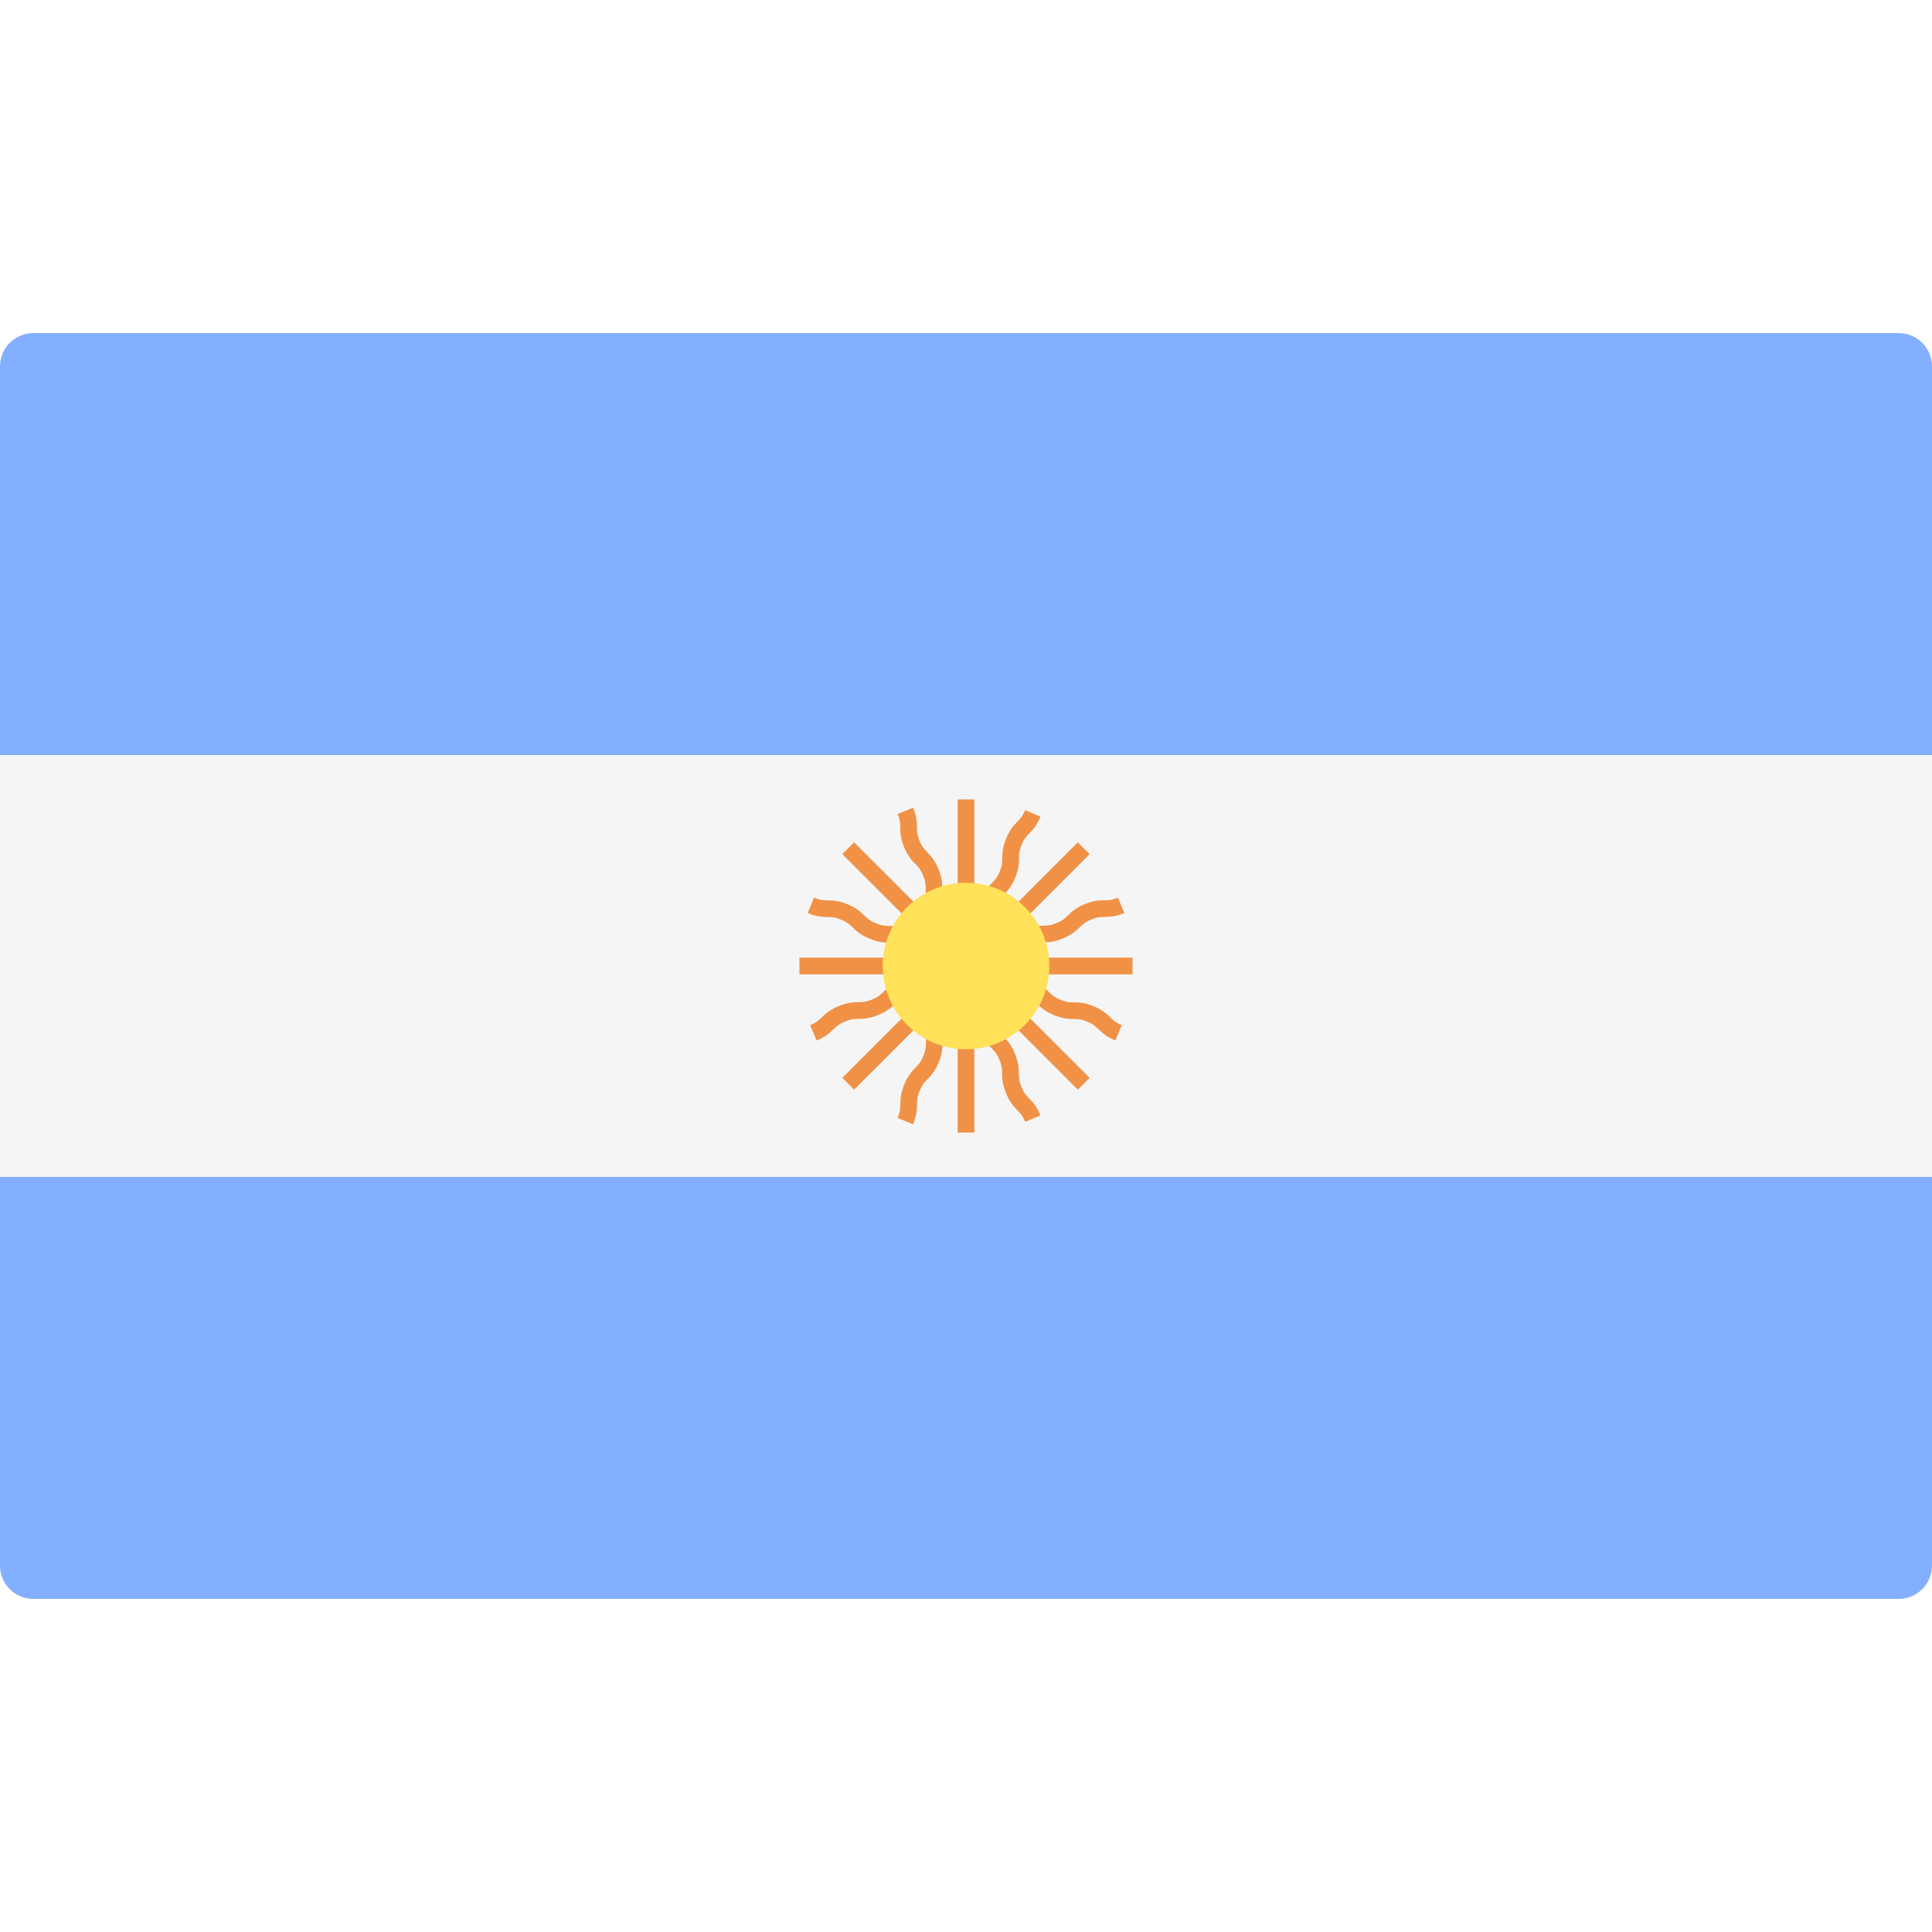
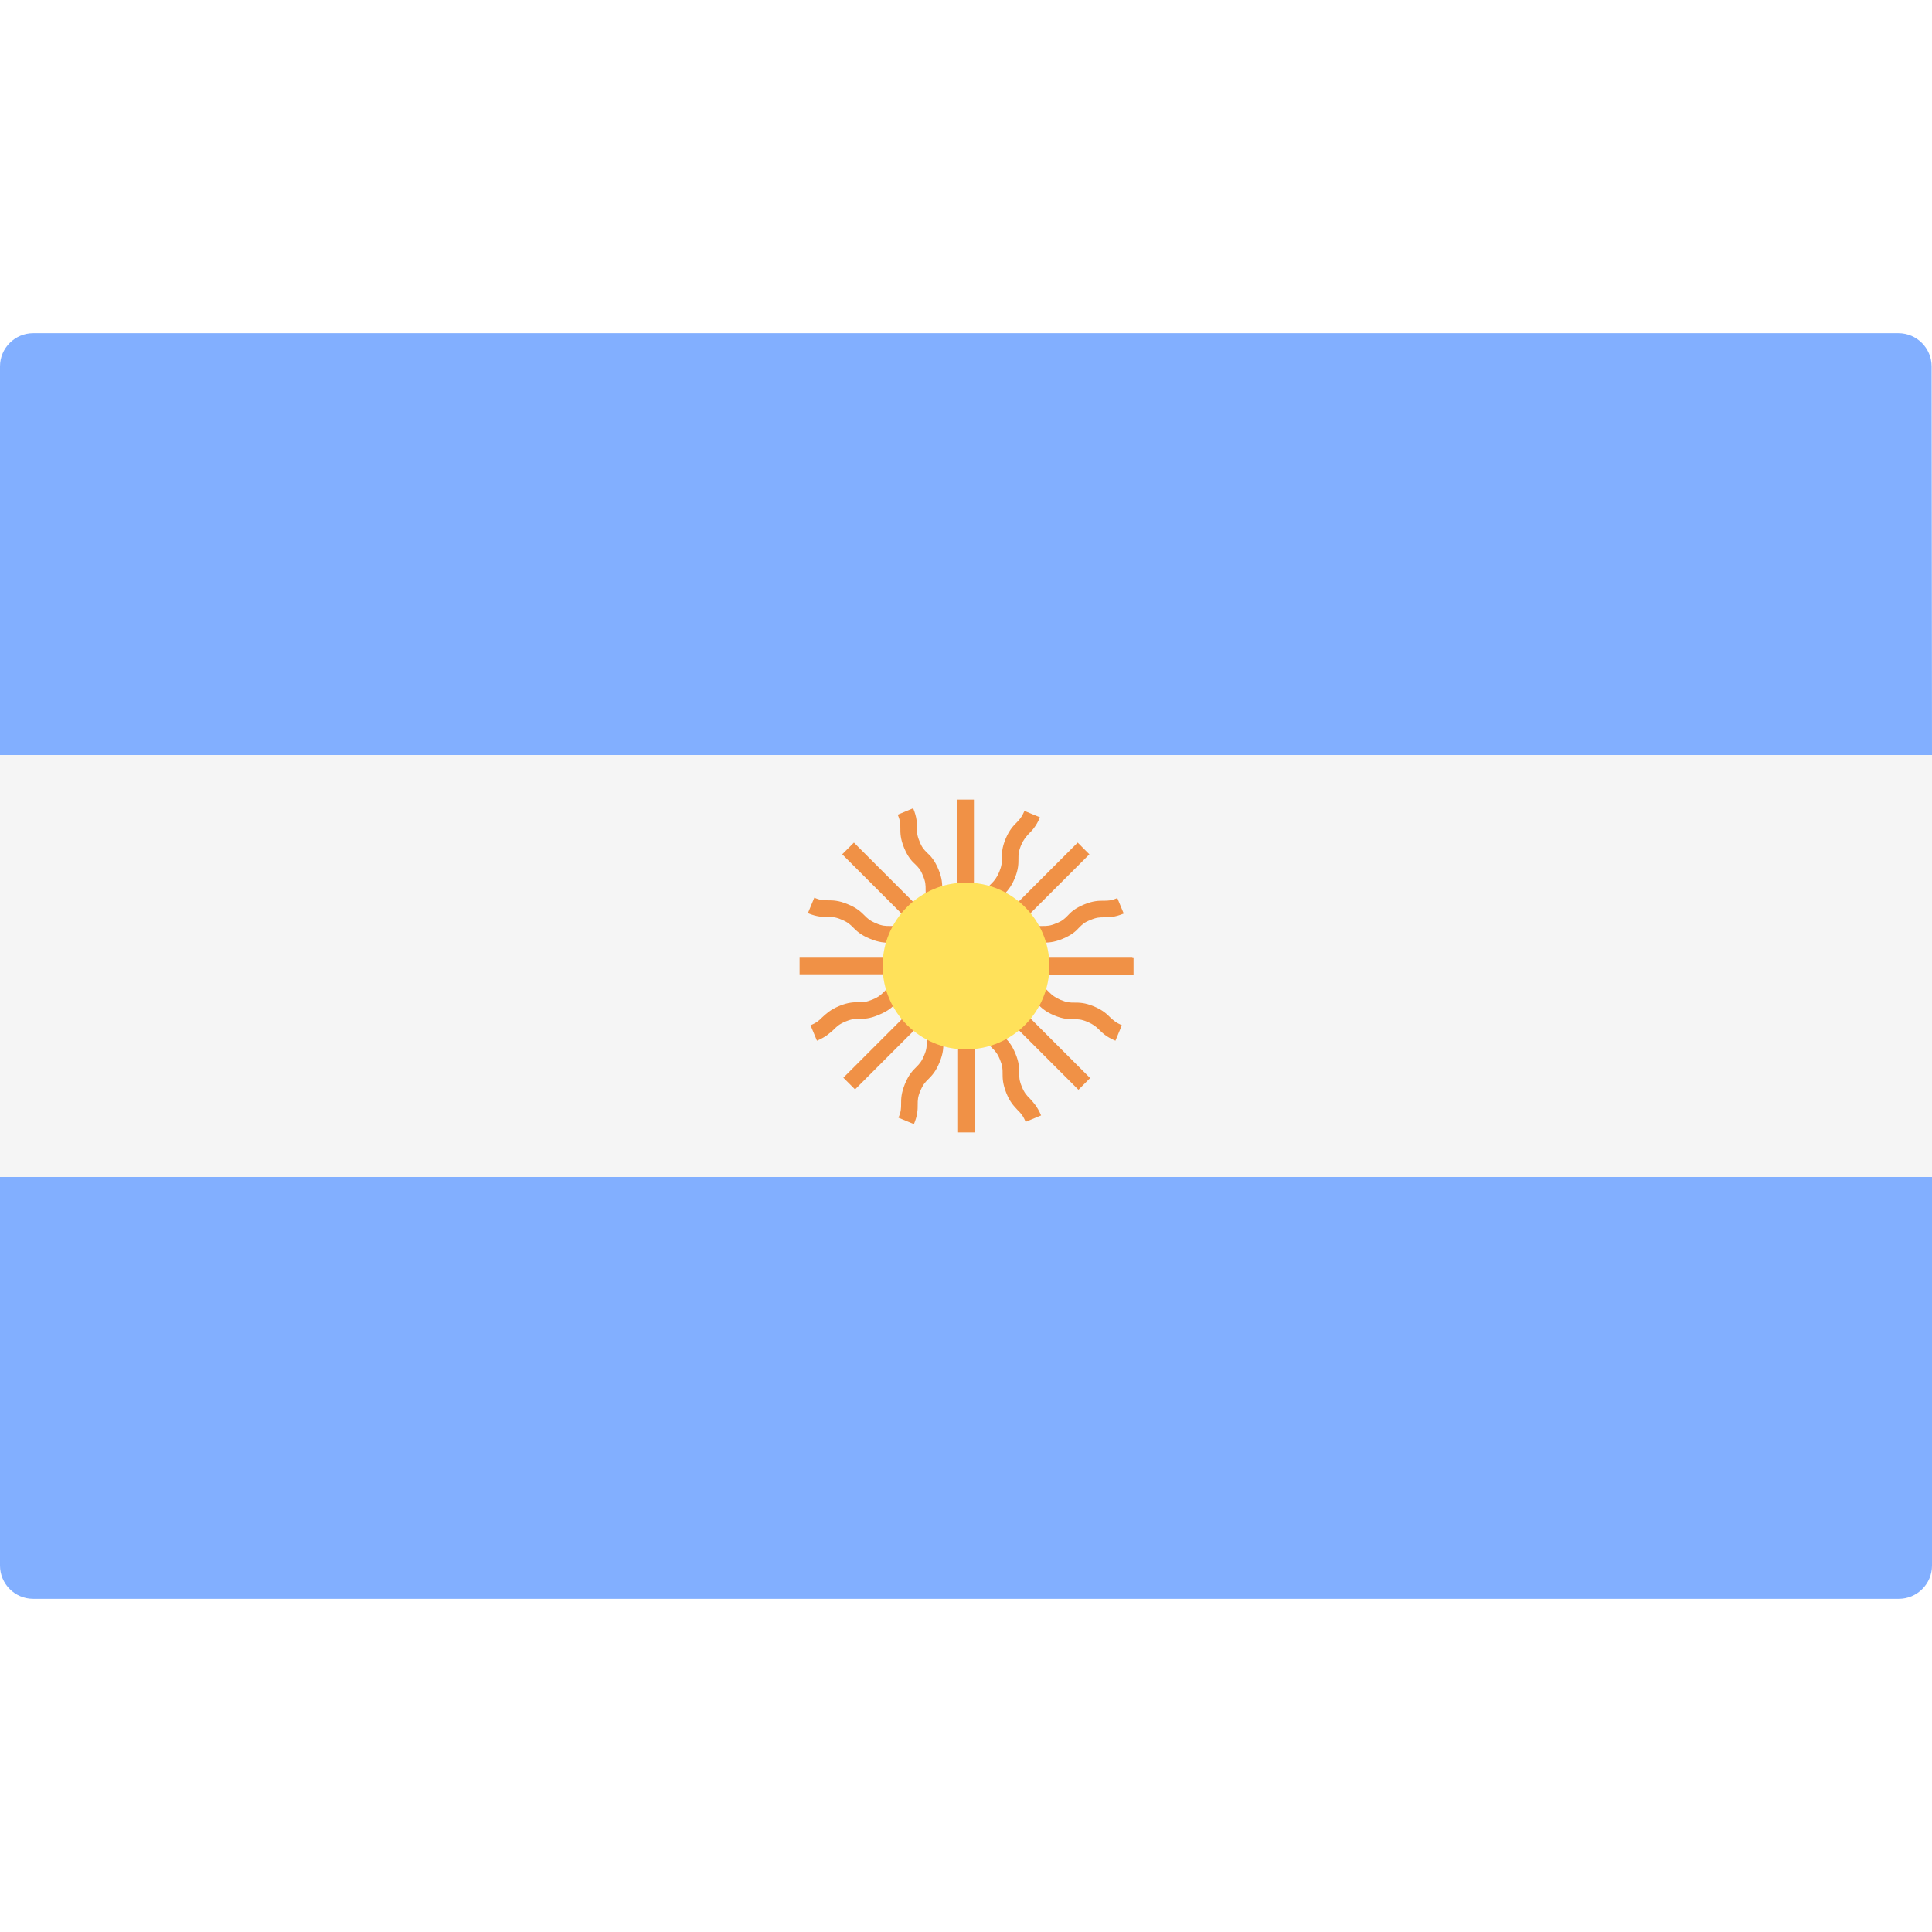
- <svg xmlns="http://www.w3.org/2000/svg" version="1.1" id="Layer_1" x="0px" y="0px" viewBox="0 0 512.001 512.001" style="enable-background:new 0 0 512.001 512.001;" xml:space="preserve">
-   <g>
-     <path style="fill:#82AFFF;" d="M512,200.093H0V97.104c0-4.875,3.953-8.828,8.828-8.828h494.345c4.875,0,8.828,3.953,8.828,8.828   L512,200.093L512,200.093z" />
-     <path style="fill:#82AFFF;" d="M503.172,423.725H8.828c-4.875,0-8.828-3.953-8.828-8.828V311.909h512v102.988   C512,419.773,508.047,423.725,503.172,423.725z" />
-   </g>
-   <rect y="200.091" style="fill:#F5F5F5;" width="512" height="111.81" />
-   <path style="fill:#F09146;" d="M300.138,253.794h-31.784c0.593-0.45,1.062-0.893,1.486-1.311c0.776-0.759,1.393-1.362,3.03-2.035  c1.646-0.69,2.508-0.698,3.599-0.715c1.314-0.009,2.802-0.034,5.233-1.035c2.427-1.009,3.487-2.044,4.423-2.957  c0.776-0.759,1.393-1.362,3.034-2.044c1.633-0.681,2.492-0.69,3.577-0.698c1.311-0.018,2.797-0.034,5.228-1.043l-1.698-4.07  c-1.633,0.681-2.492,0.69-3.577,0.698c-1.311,0.018-2.797,0.034-5.224,1.035c-2.426,1.009-3.487,2.044-4.423,2.957  c-0.776,0.759-1.393,1.362-3.03,2.035c-1.646,0.69-2.508,0.698-3.599,0.715c-1.314,0.009-2.802,0.034-5.233,1.043  c-2.426,1-3.487,2.044-4.423,2.957c-0.764,0.743-1.395,1.338-2.966,2.002l24.98-24.977l-3.121-3.121l-22.485,22.483  c0.099-0.735,0.126-1.389,0.132-1.982c0.013-1.095,0.022-1.949,0.703-3.595s1.284-2.259,2.044-3.034  c0.922-0.94,1.961-2.008,2.969-4.439c1.004-2.431,1.022-3.914,1.035-5.224c0.013-1.086,0.022-1.949,0.698-3.586  c0.681-1.638,1.28-2.25,2.039-3.026c0.918-0.94,1.956-2.001,2.962-4.423l-4.077-1.689c-0.681,1.638-1.28,2.25-2.039,3.026  c-0.918,0.94-1.956,2.001-2.962,4.423c-1.004,2.431-1.022,3.914-1.035,5.224c-0.013,1.086-0.022,1.949-0.698,3.586  c-0.681,1.646-1.284,2.259-2.044,3.034c-0.922,0.94-1.961,2.008-2.969,4.439c-1.004,2.431-1.022,3.923-1.038,5.233  c-0.009,1.063-0.039,1.922-0.676,3.5v-35.318h-4.414v31.783c-0.45-0.589-0.892-1.057-1.306-1.481  c-0.762-0.776-1.362-1.397-2.044-3.034c-0.681-1.646-0.694-2.508-0.707-3.604c-0.013-1.311-0.03-2.802-1.038-5.233  c-1.004-2.422-2.044-3.482-2.962-4.423c-0.759-0.776-1.357-1.388-2.039-3.026c-0.676-1.638-0.685-2.5-0.698-3.586  c-0.013-1.311-0.03-2.793-1.035-5.216l-4.077,1.689c0.676,1.638,0.685,2.492,0.698,3.577c0.013,1.311,0.03,2.793,1.035,5.224  c1.004,2.422,2.044,3.482,2.962,4.423c0.759,0.776,1.357,1.388,2.039,3.026c0.681,1.646,0.694,2.508,0.707,3.604  c0.013,1.311,0.03,2.802,1.038,5.233c1.004,2.431,2.044,3.491,2.962,4.431c0.748,0.76,1.34,1.395,2.004,2.962l-24.982-24.979  l-3.121,3.121l24.943,24.94c-1.368-0.621-2.028-1.192-2.745-1.888c-0.943-0.922-2.008-1.965-4.448-2.974  c-2.431-1-3.918-1.026-5.233-1.043c-1.095-0.009-1.956-0.025-3.616-0.715c-1.66-0.681-2.28-1.284-3.069-2.051  c-0.943-0.914-2.013-1.956-4.457-2.974c-2.44-1.009-3.932-1.026-5.25-1.043c-1.099-0.018-1.965-0.034-3.625-0.724l-1.689,4.086  c2.44,1.009,3.932,1.026,5.25,1.043c1.099,0.018,1.965,0.034,3.625,0.724c1.664,0.681,2.284,1.284,3.073,2.051  c0.943,0.922,2.013,1.956,4.452,2.966c2.44,1.017,3.932,1.035,5.246,1.052c1.095,0.018,1.956,0.025,3.608,0.715  c1.651,0.681,2.268,1.284,3.048,2.044c0.401,0.393,0.849,0.809,1.391,1.233H211.86v4.414h35.254  c-1.393,0.53-2.264,0.597-3.263,0.612c-1.314,0.009-2.802,0.034-5.237,1.035c-2.435,1.009-3.505,2.051-4.448,2.966  c-0.785,0.767-1.401,1.37-3.052,2.051c-1.66,0.69-2.526,0.707-3.625,0.724c-1.319,0.018-2.81,0.034-5.25,1.043  c-2.444,1.017-3.513,2.051-4.457,2.974c-0.789,0.767-1.409,1.37-3.069,2.051l1.689,4.086c2.44-1.017,3.509-2.051,4.452-2.974  c0.789-0.767,1.409-1.37,3.073-2.051c1.66-0.69,2.526-0.707,3.625-0.724c1.319-0.018,2.81-0.034,5.255-1.052  c2.431-1.009,3.496-2.044,4.439-2.966c0.78-0.759,1.401-1.362,3.057-2.044c1.646-0.69,2.513-0.698,3.604-0.715  c0.558-0.003,1.187-0.04,1.868-0.124l-22.549,22.546l3.121,3.121l24.931-24.927c-0.614,1.362-1.181,2.019-1.879,2.738  c-0.918,0.94-1.956,2.008-2.966,4.439c-1.01,2.431-1.031,3.932-1.043,5.241c-0.018,1.095-0.025,1.956-0.712,3.612  c-0.685,1.664-1.293,2.284-2.056,3.069c-0.922,0.94-1.961,2.017-2.974,4.457s-1.031,3.932-1.047,5.25  c-0.018,1.095-0.03,1.965-0.715,3.62l4.077,1.689c1.013-2.44,1.031-3.932,1.047-5.25c0.018-1.095,0.03-1.965,0.715-3.62  c0.685-1.664,1.293-2.284,2.056-3.069c0.922-0.94,1.961-2.017,2.974-4.457c1.009-2.431,1.031-3.932,1.043-5.241  c0.018-1.095,0.025-1.956,0.712-3.612c0.681-1.655,1.284-2.268,2.047-3.052c0.392-0.402,0.809-0.851,1.233-1.395v31.878h4.414  v-35.252c0.526,1.39,0.593,2.259,0.608,3.261c0.013,1.311,0.034,2.802,1.043,5.233c1.004,2.44,2.047,3.509,2.966,4.448  c0.762,0.785,1.366,1.405,2.051,3.06c0.685,1.655,0.698,2.526,0.715,3.62c0.018,1.319,0.034,2.81,1.047,5.25  s2.051,3.518,2.974,4.457c0.762,0.785,1.37,1.405,2.056,3.069l4.077-1.689c-1.013-2.44-2.051-3.518-2.974-4.457  c-0.762-0.785-1.37-1.405-2.056-3.069c-0.685-1.655-0.698-2.526-0.715-3.62c-0.018-1.319-0.034-2.81-1.047-5.25  c-1.009-2.44-2.047-3.509-2.966-4.448c-0.762-0.785-1.366-1.405-2.051-3.06c-0.685-1.646-0.694-2.508-0.712-3.604  c-0.006-0.557-0.042-1.187-0.126-1.868l22.552,22.55l3.121-3.121l-22.482-22.478c0.73,0.097,1.384,0.126,1.973,0.134  c1.09,0.009,1.949,0.018,3.595,0.698c1.646,0.69,2.263,1.284,3.043,2.051c0.94,0.914,2.004,1.956,4.436,2.966  c2.427,1,3.914,1.017,5.224,1.026c1.086,0.018,1.944,0.025,3.582,0.707c1.638,0.672,2.25,1.276,3.026,2.035  c0.94,0.914,2.001,1.956,4.427,2.966l1.689-4.086c-1.638-0.672-2.25-1.276-3.026-2.035c-0.94-0.914-2.001-1.956-4.427-2.966  c-2.426-1-3.914-1.017-5.224-1.026c-1.086-0.018-1.944-0.025-3.582-0.707c-1.646-0.681-2.263-1.276-3.043-2.044  c-0.94-0.914-2.004-1.956-4.436-2.957c-2.431-1.017-3.918-1.035-5.233-1.043c-1.07-0.018-1.937-0.038-3.524-0.681h35.35v-4.414  H300.138z" />
-   <circle style="fill:#FFE15A;" cx="256" cy="256.001" r="22.07" />
-   <g>
- </g>
-   <g>
- </g>
-   <g>
- </g>
-   <g>
- </g>
-   <g>
- </g>
-   <g>
- </g>
-   <g>
- </g>
-   <g>
- </g>
-   <g>
- </g>
-   <g>
- </g>
-   <g>
- </g>
-   <g>
- </g>
-   <g>
- </g>
-   <g>
- </g>
-   <g>
- </g>
+ <svg xmlns="http://www.w3.org/2000/svg" viewBox="0 0 512 512">
+   <style>.a{fill:#82AFFF;}</style>
+   <path d="M512 200.1H0V97.1c0-4.9 4-8.8 8.8-8.8h494.3c4.9 0 8.8 4 8.8 8.8L512 200.1 512 200.1z" class="a" />
+   <path d="M503.2 423.7H8.8c-4.9 0-8.8-4-8.8-8.8V311.9h512v103C512 419.8 508 423.7 503.2 423.7z" class="a" />
+   <rect y="200.1" width="512" height="111.8" fill="#F5F5F5" />
+   <path d="M300.1 253.8h-31.8c0.6-0.4 1.1-0.9 1.5-1.3 0.8-0.8 1.4-1.4 3-2 1.6-0.7 2.5-0.7 3.6-0.7 1.3 0 2.8 0 5.2-1 2.4-1 3.5-2 4.4-3 0.8-0.8 1.4-1.4 3-2 1.6-0.7 2.5-0.7 3.6-0.7 1.3 0 2.8 0 5.2-1l-1.7-4.1c-1.6 0.7-2.5 0.7-3.6 0.7 -1.3 0-2.8 0-5.2 1 -2.4 1-3.5 2-4.4 3 -0.8 0.8-1.4 1.4-3 2 -1.6 0.7-2.5 0.7-3.6 0.7 -1.3 0-2.8 0-5.2 1 -2.4 1-3.5 2-4.4 3 -0.8 0.7-1.4 1.3-3 2l25-25 -3.1-3.1 -22.5 22.5c0.1-0.7 0.1-1.4 0.1-2 0-1.1 0-1.9 0.7-3.6s1.3-2.3 2-3c0.9-0.9 2-2 3-4.4 1-2.4 1-3.9 1-5.2 0-1.1 0-1.9 0.7-3.6 0.7-1.6 1.3-2.2 2-3 0.9-0.9 2-2 3-4.4l-4.1-1.7c-0.7 1.6-1.3 2.3-2 3 -0.9 0.9-2 2-3 4.4 -1 2.4-1 3.9-1 5.2 0 1.1 0 1.9-0.7 3.6 -0.7 1.6-1.3 2.3-2 3 -0.9 0.9-2 2-3 4.4 -1 2.4-1 3.9-1 5.2 0 1.1 0 1.9-0.7 3.5v-35.3h-4.4v31.8c-0.4-0.6-0.9-1.1-1.3-1.5 -0.8-0.8-1.4-1.4-2-3 -0.7-1.6-0.7-2.5-0.7-3.6 0-1.3 0-2.8-1-5.2 -1-2.4-2-3.5-3-4.4 -0.8-0.8-1.4-1.4-2-3 -0.7-1.6-0.7-2.5-0.7-3.6 0-1.3 0-2.8-1-5.2l-4.1 1.7c0.7 1.6 0.7 2.5 0.7 3.6 0 1.3 0 2.8 1 5.2 1 2.4 2 3.5 3 4.4 0.8 0.8 1.4 1.4 2 3 0.7 1.6 0.7 2.5 0.7 3.6 0 1.3 0 2.8 1 5.2 1 2.4 2 3.5 3 4.4 0.7 0.8 1.3 1.4 2 3l-25-25 -3.1 3.1 24.9 24.9c-1.4-0.6-2-1.2-2.7-1.9 -0.9-0.9-2-2-4.4-3 -2.4-1-3.9-1-5.2-1 -1.1 0-2 0-3.6-0.7 -1.7-0.7-2.3-1.3-3.1-2.1 -0.9-0.9-2-2-4.5-3 -2.4-1-3.9-1-5.2-1 -1.1 0-2 0-3.6-0.7l-1.7 4.1c2.4 1 3.9 1 5.3 1 1.1 0 2 0 3.6 0.7 1.7 0.7 2.3 1.3 3.1 2.1 0.9 0.9 2 2 4.5 3 2.4 1 3.9 1 5.2 1.1 1.1 0 2 0 3.6 0.7 1.7 0.7 2.3 1.3 3 2 0.4 0.4 0.8 0.8 1.4 1.2H211.9v4.4h35.3c-1.4 0.5-2.3 0.6-3.3 0.6 -1.3 0-2.8 0-5.2 1 -2.4 1-3.5 2.1-4.4 3 -0.8 0.8-1.4 1.4-3.1 2.1 -1.7 0.7-2.5 0.7-3.6 0.7 -1.3 0-2.8 0-5.2 1 -2.4 1-3.5 2.1-4.5 3 -0.8 0.8-1.4 1.4-3.1 2.1l1.7 4.1c2.4-1 3.5-2.1 4.5-3 0.8-0.8 1.4-1.4 3.1-2.1 1.7-0.7 2.5-0.7 3.6-0.7 1.3 0 2.8 0 5.3-1.1 2.4-1 3.5-2 4.4-3 0.8-0.8 1.4-1.4 3.1-2 1.6-0.7 2.5-0.7 3.6-0.7 0.6 0 1.2 0 1.9-0.1l-22.5 22.5 3.1 3.1 24.9-24.9c-0.6 1.4-1.2 2-1.9 2.7 -0.9 0.9-2 2-3 4.4 -1 2.4-1 3.9-1 5.2 0 1.1 0 2-0.7 3.6 -0.7 1.7-1.3 2.3-2.1 3.1 -0.9 0.9-2 2-3 4.5s-1 3.9-1 5.3c0 1.1 0 2-0.7 3.6l4.1 1.7c1-2.4 1-3.9 1-5.2 0-1.1 0-2 0.7-3.6 0.7-1.7 1.3-2.3 2.1-3.1 0.9-0.9 2-2 3-4.5 1-2.4 1-3.9 1-5.2 0-1.1 0-2 0.7-3.6 0.7-1.7 1.3-2.3 2-3.1 0.4-0.4 0.8-0.9 1.2-1.4v31.9h4.4v-35.3c0.5 1.4 0.6 2.3 0.6 3.3 0 1.3 0 2.8 1 5.2 1 2.4 2 3.5 3 4.4 0.8 0.8 1.4 1.4 2.1 3.1 0.7 1.7 0.7 2.5 0.7 3.6 0 1.3 0 2.8 1 5.3s2.1 3.5 3 4.5c0.8 0.8 1.4 1.4 2.1 3.1l4.1-1.7c-1-2.4-2.1-3.5-3-4.5 -0.8-0.8-1.4-1.4-2.1-3.1 -0.7-1.7-0.7-2.5-0.7-3.6 0-1.3 0-2.8-1-5.2 -1-2.4-2-3.5-3-4.4 -0.8-0.8-1.4-1.4-2.1-3.1 -0.7-1.6-0.7-2.5-0.7-3.6 0-0.6 0-1.2-0.1-1.9l22.6 22.6 3.1-3.1 -22.5-22.5c0.7 0.1 1.4 0.1 2 0.1 1.1 0 1.9 0 3.6 0.7 1.6 0.7 2.3 1.3 3 2.1 0.9 0.9 2 2 4.4 3 2.4 1 3.9 1 5.2 1 1.1 0 1.9 0 3.6 0.7 1.6 0.7 2.3 1.3 3 2 0.9 0.9 2 2 4.4 3l1.7-4.1c-1.6-0.7-2.2-1.3-3-2 -0.9-0.9-2-2-4.4-3 -2.4-1-3.9-1-5.2-1 -1.1 0-1.9 0-3.6-0.7 -1.6-0.7-2.3-1.3-3-2 -0.9-0.9-2-2-4.4-3 -2.4-1-3.9-1-5.2-1 -1.1 0-1.9 0-3.5-0.7h35.4v-4.4H300.1z" fill="#F09146" />
+   <circle cx="256" cy="256" r="22.1" fill="#FFE15A" />
</svg>
